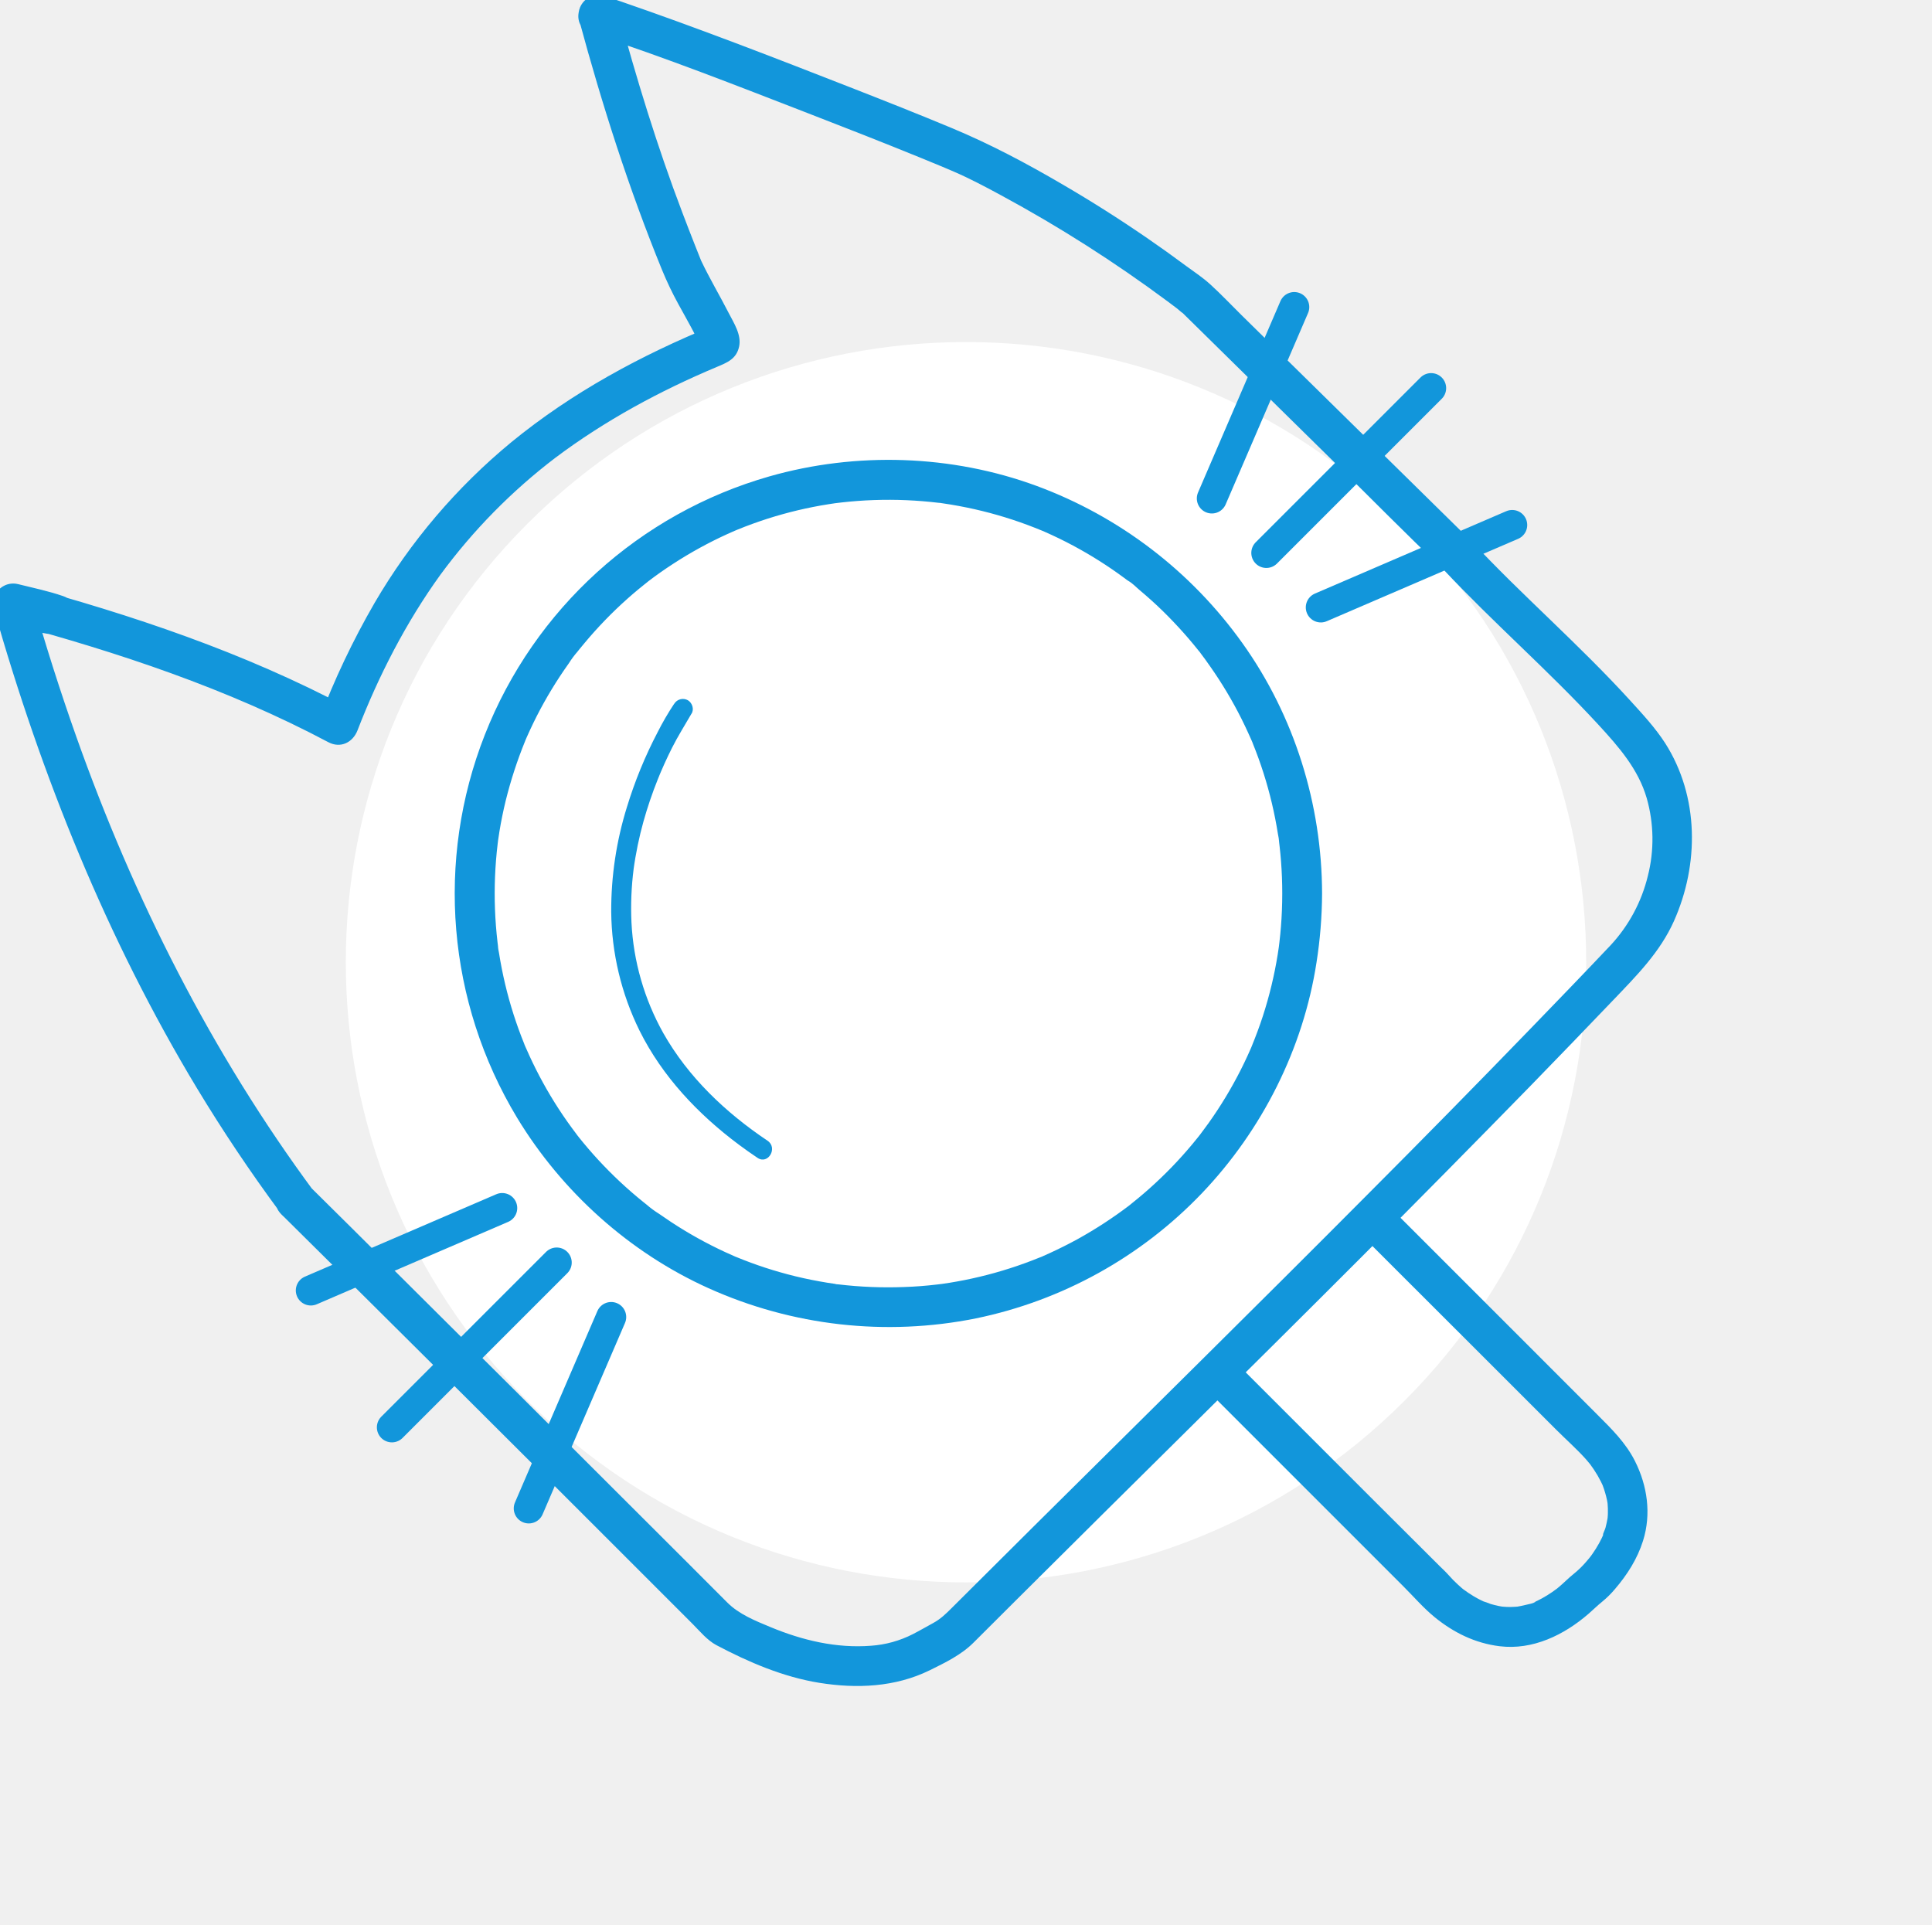
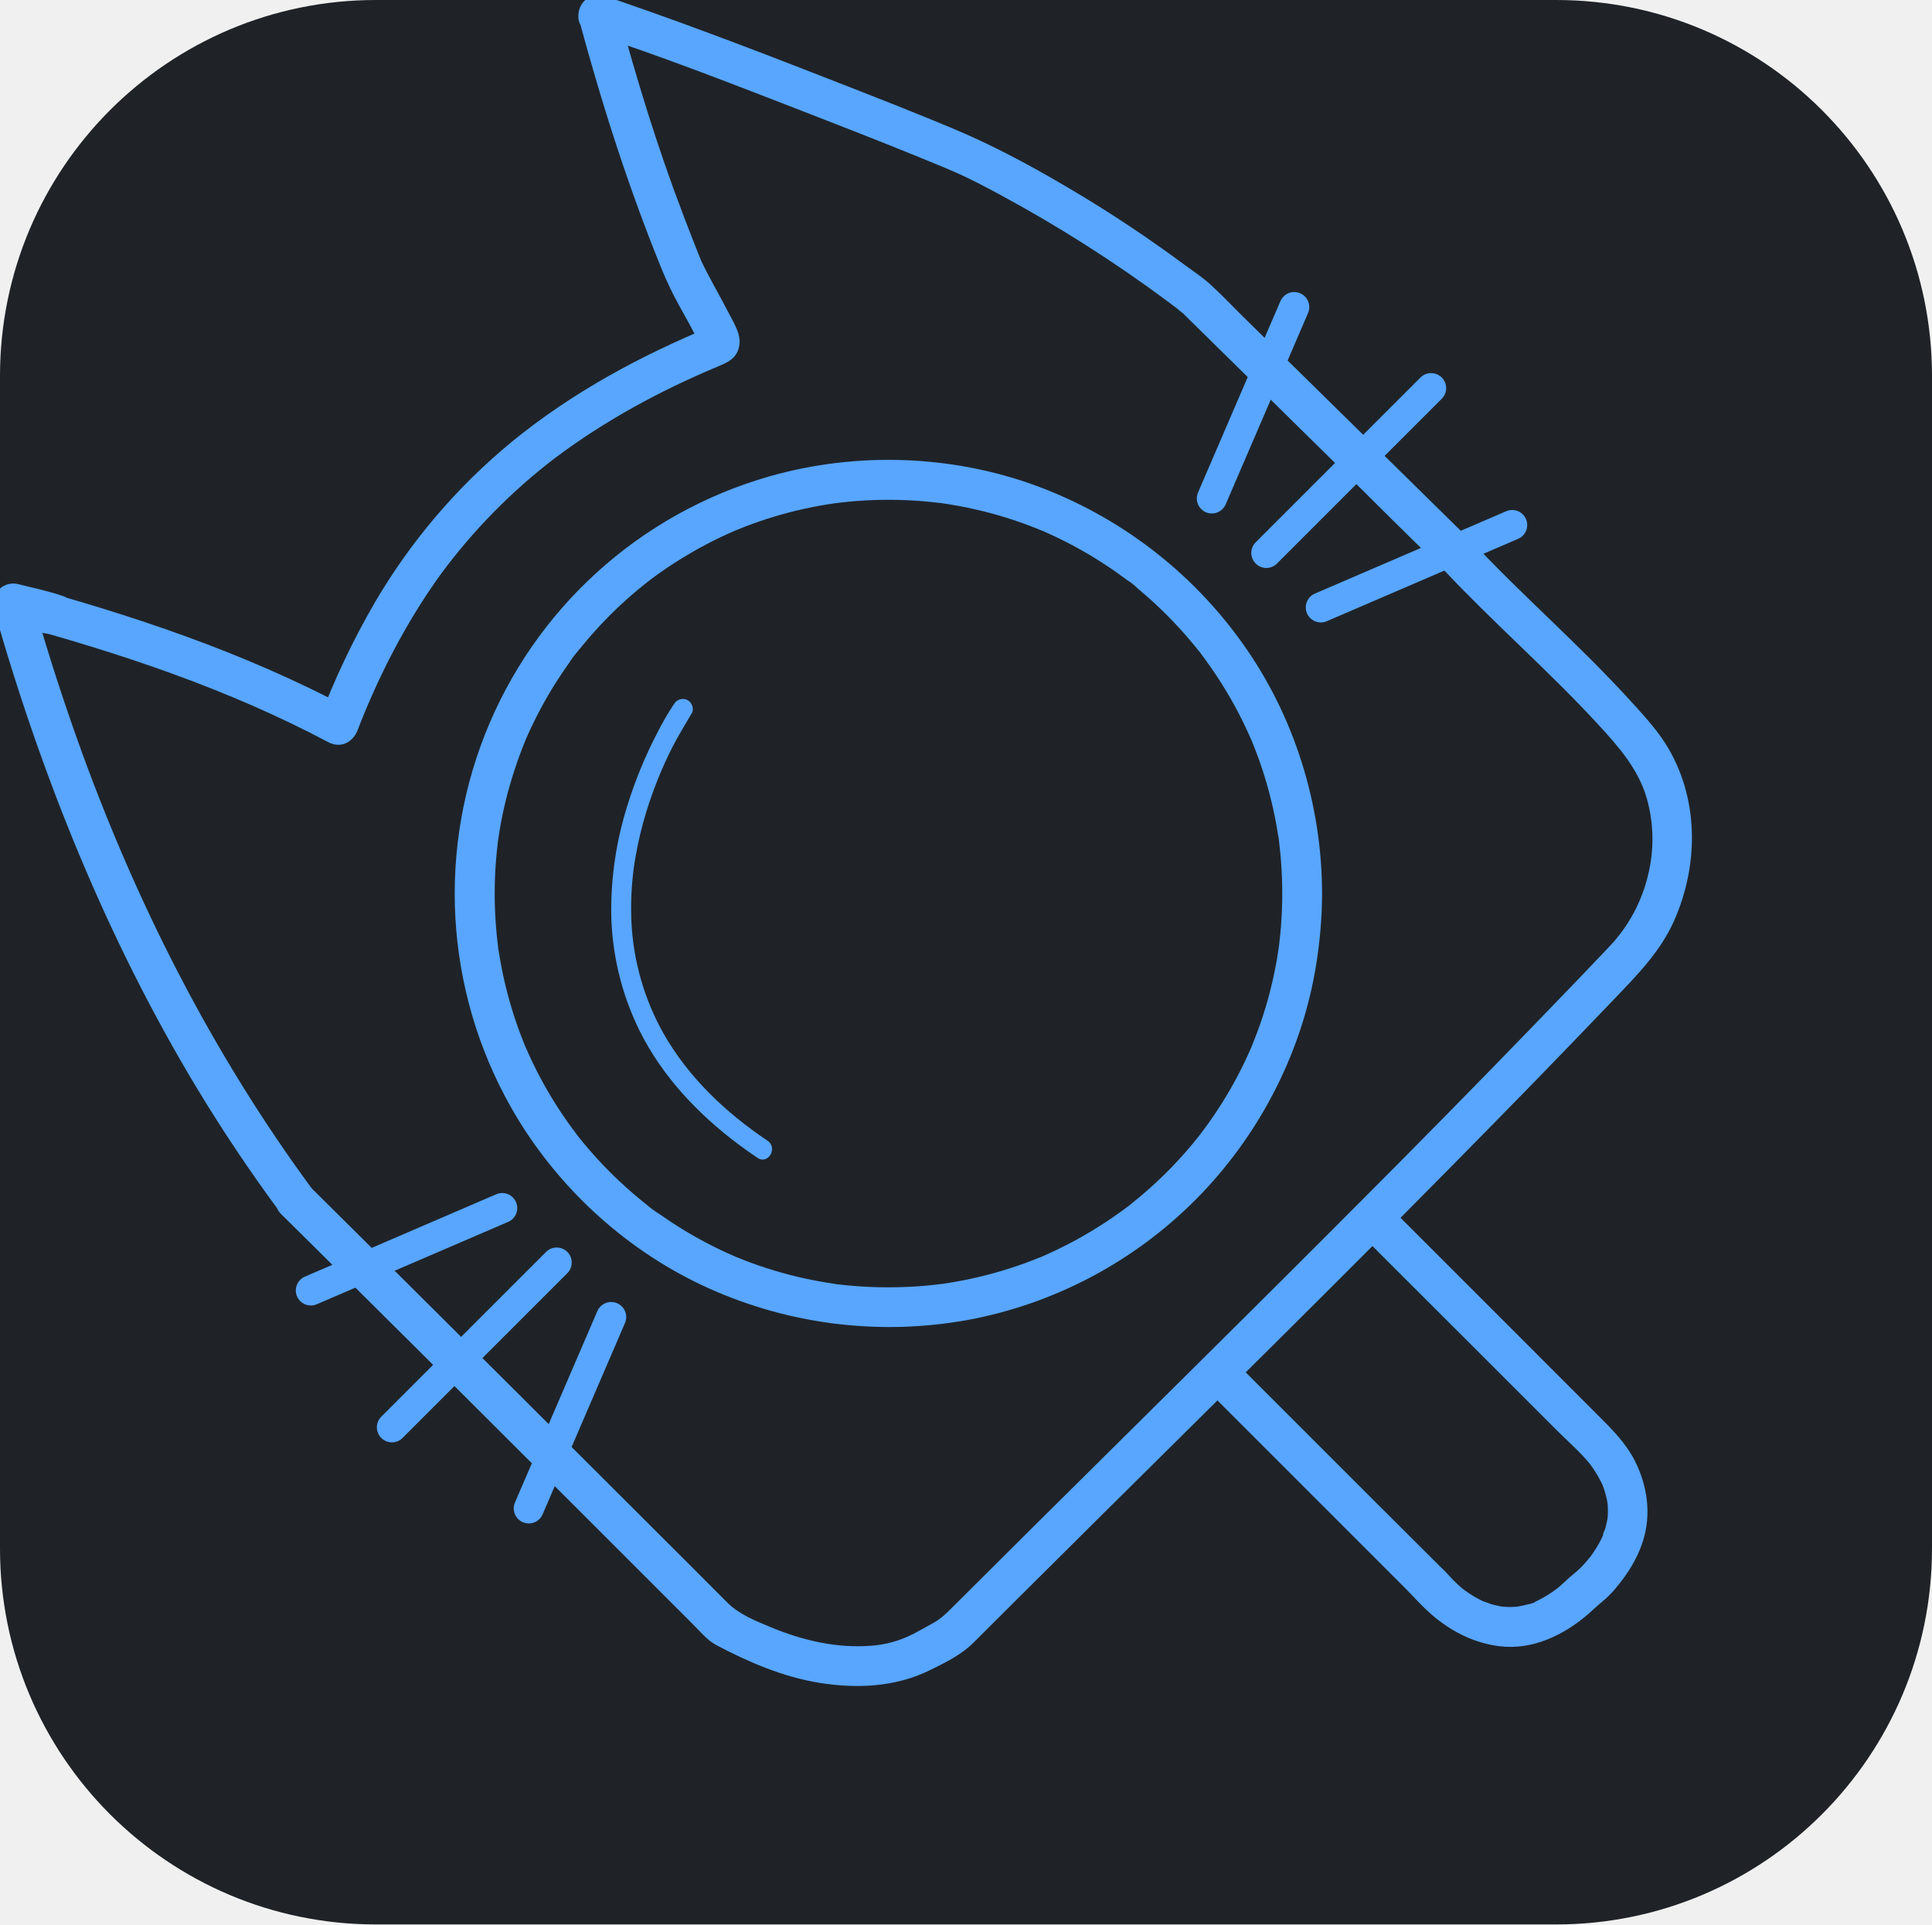
<svg xmlns="http://www.w3.org/2000/svg" viewBox="0 0 1028 1024" width="200.781" height="200">
+   <rect width="1028" height="1024" rx="200" fill="#1F2328" />
  <g transform="rotate(-45 514 512)">
-     <circle cx="514" cy="512" r="330" fill="#ffffff" />
-     <path fill="#1296db" d="M841.395 543.707c-1.244 38.868 1.498 77.75-0.082 116.61-0.667 16.385-1.738 32.05-9.477 46.097a79.526 79.526 0 0 1-28.859 29.683 82.853 82.853 0 0 1-40.126 12.047c-20.325 0.577-40.651 0.914-60.976 1.251q-62.212 1.019-124.409 1.079c-83.227 0.232-166.408-0.42-249.605-0.727q-30.949-0.112-61.905-0.142c-4.727-0.007-8.563-0.022-13.073-1.356-3.896-1.154-7.836-2.188-11.71-3.439a57.648 57.648 0 0 1-20.093-11.373c-14.047-12.024-23.787-27.847-30.791-44.816-3.364-8.129-7.012-16.647-7.02-25.495l0.022-31.203Q183.275 506.315 182.878 380.715l-0.15-31.421c-0.075-13.65-21.164-13.673-21.187 0l0 1.169a10.595 10.595 0 0 0 9.252 10.421c4.78 0.539 10.803-2.442 11.597-7.732 13.523-90.614 42.411-178.283 81.773-260.858q16.632-34.882 35.511-68.625l-18.43 0c4.225 7.087 8.758 13.972 12.391 21.382l18.437-10.466c-4.263-5.851-8.795-12.017-11.35-18.842l-19.471 7.919c30.304 52.675 57.762 107.343 75.615 165.622 2.158 7.042 9.11 9.35 15.501 6.51 28.132-12.459 58.706-22.356 89.812-27.36a306.451 306.451 0 0 1 87.182-0.727c32.552 4.637 64.445 14.13 94.824 26.544 5.619 2.292 10.376 4.383 16.025 0.787 5.424-3.461 6.9-10.766 8.758-16.534 3.199-9.927 5.754-20.018 9.245-29.862 1.581-4.578-1.101 2.525 0.12-0.33 0.3-0.689 0.577-1.386 0.899-2.098q1.259-2.967 2.555-5.926 3.686-8.496 7.492-16.947c15.516-34.605 33.324-68.056 52.211-100.937L722.941 22.403a19.717 19.717 0 0 0 1.528 2.817q0.487 1.011-0.015-0.135a4.736 4.736 0 0 1-0.42-2.577l1.378-5.229-0.075 0.075 14.459-3.971 3.401 3.236q-0.517-1.101-0.15-0.15t-0.03-0.12q-0.33-0.899-0.592-1.821l-19.486 7.874c0.375 0.659 1.806 3.184 1.753 3.042l19.471-7.919a12.184 12.184 0 0 1-1.753-3.042l-19.471 7.919c18.362 36.118 34.567 73.42 50.937 110.467 8.608 19.471 17.134 38.995 25.397 58.616q2.36 5.611 4.69 11.238l1.034 2.532 0.18 0.435 1.738 4.345c3.439 8.683 6.158 17.576 8.825 26.536a733.293 733.293 0 0 1 22.753 102.601q0.464 3.162 0.892 6.331c0.112 0.802 0.36 5.499 0.39 2.862l0.007 0.502c-0.007 0.951 0.015 1.903 0.022 2.854l0.105 12.511 0.794 100.091c0.217 26.004-0.037 52.046 0.644 78.05 0.015 0.435 0.007 0.862 0.015 1.304 0.135 13.62 21.307 13.665 21.187 0l-0.547-66.58-0.869-104.856c-0.06-7.851 0.195-15.778-0.195-23.629-0.255-5.199-1.334-10.489-2.12-15.605q-1.865-12.714-4.21-25.352-4.862-26.289-11.68-52.136c-5.596-21.374-11.979-42.201-20.363-62.587-7.424-18.048-15.186-35.953-23.015-53.836-17.359-39.654-34.852-79.338-53.829-118.258q-2.18-4.458-4.405-8.9c-5.372-10.571-23.427-3.544-19.471 7.919a31.393 31.393 0 0 0 3.843 8.144c3.042 4.3 8.016 6.698 13.178 4.503 4.443-1.895 8.151-7.402 6.293-12.421a54.416 54.416 0 0 0-3.843-8.144c-5.806-10.226-23.18-3.791-19.471 7.919 1.431 4.563 3.072 9.32 7.417 11.912 5.132 3.079 11.365 0.712 14.459-3.971 3.364-5.132 0.24-11.268-2.382-15.868a10.701 10.701 0 0 0-18.385 6.3e-7c-23.292 40.568-44.681 82.006-62.804 125.136a180.645 180.645 0 0 0-6.75 19.082c-1.281 4.368-2.487 8.765-3.806 13.126-0.584 2.083-1.259 4.076-1.948 6.098-0.345 1.004-0.689 2.008-1.056 3.004-0.232 0.622-2.173 3.986-0.907 2.18l3.978-3.978 0.787-0.232 7.941 1.049c-38.403-16.062-78.147-27.982-119.749-32.125a319.97 319.97 0 0 0-111.995 9.028 421.524 421.524 0 0 0-64.819 23.105l15.501 6.51c-18.355-59.98-46.457-116.46-77.66-170.694a10.595 10.595 0 0 0-13.178-4.503c-4.443 1.895-8.151 7.402-6.293 12.421a98.227 98.227 0 0 0 13.433 23.921c3.371 4.615 9.08 7.042 14.459 3.971s6.495-9.282 3.971-14.459c-3.611-7.432-8.151-14.324-12.391-21.382-4.076-6.848-14.429-7.192-18.43-6.3e-7-45.026 80.837-81.706 166.858-103.979 256.812q-9.492 38.456-15.381 77.743l20.85 2.69 0-1.169-21.157 0.06q0.674 130.043 0.592 260.124l0 32.964 0 15.628c0 5.619-0.659 11.627 0.974 17.006 5.724 18.565 13.141 37.114 24.581 52.945 11.822 16.317 26.896 30.162 46.217 36.762 8.661 2.952 17.741 6.098 26.881 6.083q16.34 0.007 32.694 0.045c85.759 0.157 171.555 0.892 257.352 0.847q64.37-0.06 128.687-0.817 31.803-0.427 63.606-1.139c17.98-0.405 35.676-0.39 52.727-6.907 30.799-11.815 56.316-37.332 63.598-70.206 2.06-9.552 2.427-19.419 2.884-29.121 0.479-10.174 0.637-20.34 0.644-30.537 0.007-19.936-0.614-39.842-0.757-59.792q-0.09-14.759 0.33-29.503c0.442-13.658-20.745-13.628-21.187 0z M560.129 762.88l-6.3e-7 29.323 0.037 62.04 0.007 55.911c0 7.252 0.457 14.691 0.082 21.929q-0.105 1.393-0.232 2.764l-0.135 1.364c-0.187 1.925 0.427-2.839 0.045-0.42a69.048 69.048 0 0 1-1.416 6.96q-0.479 1.798-1.064 3.566-0.285 0.854-0.592 1.686c-0.12 0.33-0.255 0.644-0.367 0.966-0.42 1.199 1.064-2.442 0.337-0.847a53.918 53.918 0 0 1-4.031 7.432c-0.42 0.629-0.877 1.236-1.304 1.858-0.644 0.944 0.951-1.206 0.847-1.116a9.292 9.292 0 0 0-0.734 0.899 42.613 42.613 0 0 1-3.266 3.476q-0.869 0.869-1.828 1.648a6.484 6.484 0 0 0-0.974 0.794c-0.037 0.037 1.963-1.408 0.996-0.757-1.558 1.049-3.079 2.12-4.72 3.042-1.304 0.734-3.296 1.199-4.42 2.173 1.116-0.966 1.513-0.569 0.502-0.202-0.472 0.172-0.936 0.352-1.416 0.517q-1.468 0.509-2.967 0.944a62.977 62.977 0 0 1-6.473 1.483l-1.289 0.21c-0.3 0.045-2.158 0.285-0.884 0.135s-0.652 0.052-0.951 0.082q-1.176 0.112-2.367 0.195a51.227 51.227 0 0 1-9.245-0.165c-3.236-0.36-6.458-0.315-9.702-0.562l-1.88-0.172c-0.397-0.037-2.008-0.255 0 0-1.011-0.142-2.03-0.307-3.049-0.487a62.32 62.32 0 0 1-6.42-1.521q-1.304-0.39-2.585-0.832l-1.416-0.517c-1.918-0.689 0.375 0.225 0.502 0.202-1.169 0.15-3.978-1.91-4.997-2.495-1.431-0.832-2.72-1.776-4.128-2.705-1.169-0.764 1.776 1.491 0.757 0.562-0.292-0.292-0.644-0.524-0.959-0.794q-1.049-0.899-2.03-1.865c-0.981-0.981-1.963-1.963-2.832-3.057a9.928 9.928 0 0 0-0.734-0.899c0.067 0.067 1.671 2.3 0.644 0.854-0.435-0.614-0.877-1.236-1.296-1.865q-1.184-1.813-2.248-3.746a38.979 38.979 0 0 0-1.835-3.873c0.045 0.045 0.989 2.622 0.427 1.071l-0.277-0.727q-0.36-0.959-0.674-1.933-0.622-1.88-1.109-3.791c-0.584-2.278-0.996-4.592-1.356-6.915-0.255-1.603 0.315 2.937 0.09 0.644l-0.135-1.364q-0.097-1.401-0.157-2.839c-0.105-2.307-0.075-4.57 0.067-6.9s0.067-4.428 0.03-6.593l-0.075-48.367 0-64.085 0-40.935-0.015-2.068c0-5.544-4.862-10.856-10.593-10.593a10.786 10.786 0 0 0-10.593 10.593l0 30.372 0 63.576 0 55.439c0 7.657-0.599 15.673 0.187 23.292 1.349 12.946 5.409 24.888 13.47 35.227 10.923 14.01 28.484 20.048 45.655 21.277 3.244 0.247 6.473 0.225 9.724 0.584a51.005 51.005 0 0 0 9.709 0.045c9.949-0.779 19.666-2.944 28.559-7.582 13.231-6.892 22.363-19.067 26.971-33.054 3.424-10.391 3.296-20.902 3.304-31.623l0.015-47.049-6.3e-7-65.404 0-42.299-0.007-2.12c0-5.544-4.862-10.856-10.593-10.593a10.786 10.786 0 0 0-10.593 10.593z M658.796 605.177c-4.203 4.203-8.563 8.234-13.088 12.084q-3.072 2.622-6.241 5.117c-0.569 0.45-1.154 0.899-1.723 1.349-2.023 1.588 2-1.491-0.052 0.052-1.169 0.869-2.337 1.738-3.506 2.592A218.629 218.629 0 0 1 605.44 643.955c-5.049 2.577-10.196 4.907-15.381 7.095-2.292 0.974 2.248-0.884-0.045 0.045l-1.311 0.517q-1.97 0.772-3.948 1.506-3.948 1.461-7.949 2.779a220.186 220.186 0 0 1-31.833 7.859c-2.63 0.442-5.282 0.787-7.911 1.199-1.521 0.232 2.615-0.307 0.277-0.037l-2.068 0.24q-2.412 0.27-4.832 0.487-7.949 0.712-15.943 0.854-8.323 0.142-16.654-0.337-3.813-0.217-7.619-0.577-2.075-0.187-4.143-0.427l-1.364-0.135-1.356-0.142 0.614 0.075a228.853 228.853 0 0 1-32.035-6.743q-8.114-2.375-15.965-5.297l-3.259-1.236c-0.644-0.255-1.341-0.472-1.963-0.779 2.637 1.319 0.517 0.202-0.052-0.052q-3.903-1.641-7.754-3.439a218.66 218.66 0 0 1-29.226-16.46q-3.304-2.21-6.533-4.54c-1.176-0.847-2.337-1.723-3.506-2.592-2.06-1.536 1.963 1.543-0.052-0.052l-1.723-1.349q-6.96-5.462-13.418-11.515a222.962 222.962 0 0 1-23.674-25.652 11.655 11.655 0 0 1-1.341-1.731c1.094 2.218 0.742 0.966 0.202 0.202q-1.199-1.603-2.375-3.214-2.51-3.484-4.945-7.132-4.795-7.192-8.953-14.691-3.978-7.14-7.402-14.564c-1.184-2.562-2.315-5.177-3.401-7.762-0.24-0.569-0.907-1.701 0.232 0.592-0.307-0.622-0.524-1.319-0.779-1.963q-0.899-2.292-1.753-4.6a219.858 219.858 0 0 1-8.998-31.593q-0.749-3.746-1.438-7.552a51.99 51.99 0 0 1-1.244-8.256c0 2.802 0.082 0.622 0 0l-0.232-2.075q-0.21-1.903-0.382-3.798-0.397-4.323-0.614-8.661a221.563 221.563 0 0 1 0.712-32.597q0.195-1.693 0.36-3.461l0.24-2.068c0.277-2.435-0.337 2.36 0.037-0.037 0.39-2.757 0.787-5.506 1.266-8.248q1.423-8.241 3.476-16.362 1.97-7.799 4.503-15.441 1.221-3.664 2.562-7.282 0.734-1.978 1.506-3.948c0.255-0.644 0.472-1.341 0.779-1.963-1.401 2.794 0.075-0.075 0.315-0.719a218.586 218.586 0 0 1 15.141-29.36q4.45-7.222 9.44-14.085a29.2 29.2 0 0 1 2.6-3.499c-1.731 1.731-0.839 1.094-0.39 0.524s0.899-1.154 1.349-1.723q2.735-3.454 5.596-6.795a223.555 223.555 0 0 1 24.693-24.618q3.349-2.854 6.81-5.566c0.382-0.307 0.764-0.599 1.154-0.899 2.023-1.588-2 1.491 0.052-0.052 1.356-1.011 2.72-2.03 4.098-3.019q6.735-4.832 13.83-9.155a230.05 230.05 0 0 1 29.743-15.133c2.292-0.974-2.248 0.884 0.045-0.045l1.963-0.779q1.963-0.764 3.948-1.491 3.956-1.453 7.956-2.757 7.649-2.48 15.471-4.398 8.121-1.993 16.377-3.371a48.303 48.303 0 0 1 7.567-1.124c-2.802 0-0.622 0.082 0 0l2.075-0.232q2.068-0.225 4.113-0.382a221.574 221.574 0 0 1 32.597-0.517q3.813 0.217 7.619 0.577 2.075 0.187 4.143 0.427l2.068 0.24q1.701 0.202-0.622-0.082l1.349 0.15q7.919 1.071 15.77 2.749a219.794 219.794 0 0 1 31.69 9.23q1.97 0.742 3.933 1.521c0.217 0.082 2.307 1.049 0.689 0.27s0.479 0.21 0.682 0.292q4.076 1.708 8.076 3.581 7.567 3.536 14.834 7.642t14.047 8.653q3.596 2.397 7.117 4.975l2.922 2.158c2.06 1.536-1.963-1.543 0.052 0.052l2.3 1.806a223.068 223.068 0 0 1 25.487 23.764q5.731 6.256 10.953 12.901a11.655 11.655 0 0 1 1.341 1.731c-1.206-2.45-0.494-0.644 0.052 0.052q1.281 1.716 2.577 3.521 2.502 3.491 4.915 7.147a218.639 218.639 0 0 1 16.25 29.301c1.079 2.352 2.098 4.735 3.109 7.125s-0.884-2.248 0.045 0.045l0.779 1.963q0.764 1.963 1.491 3.948 2.907 7.896 5.192 15.995 2.18 7.724 3.798 15.59 0.809 3.926 1.468 7.866 0.352 1.85 0.599 3.776l0.3 2.068c0.112 0.817 0.996 3.499 0.112 0.757 0.749 2.248 0.599 5.229 0.817 7.604q0.36 4.135 0.584 8.316 0.435 8.316 0.202 16.684-0.187 7.979-0.951 15.935-0.202 2.075-0.435 4.15a10.404 10.404 0 0 1-0.247 2.075c0.067-0.202 0.33-2.457 0.075-0.614-0.412 2.989-0.862 5.971-1.416 8.908a220.133 220.133 0 0 1-7.926 31.421q-1.281 3.828-2.697 7.612-0.614 1.648-1.236 3.259c-0.255 0.644-0.472 1.341-0.779 1.963 1.393-2.802-0.075 0.075-0.315 0.719q-3.244 7.664-7.065 15.066a218.883 218.883 0 0 1-17.523 28.387 29.221 29.221 0 0 1-2.6 3.499c2.068-2.068 0.405-0.539-0.052 0.052s-0.899 1.154-1.364 1.723q-2.517 3.162-5.147 6.226c-3.708 4.323-7.582 8.496-11.612 12.526s-4.233 11.11-6.2e-7 14.984a10.775 10.775 0 0 0 14.984 0c33.473-33.578 56.451-77.323 64.235-124.169a234.15 234.15 0 0 0-18.28-136.651c-20.183-43.692-54.885-80.687-96.907-104.069a230.898 230.898 0 0 0-336.278 146.375c-10.991 44.779-8.451 92.989 7.896 136.156a233.928 233.928 0 0 0 89.25 111.965 230.696 230.696 0 0 0 132.096 37.939c46.419-1.094 92.502-16.25 129.998-43.737a242.912 242.912 0 0 0 27.959-23.779c3.918-3.918 4.218-11.125 0-14.984a10.786 10.786 0 0 0-14.984 6.3e-7z M501.446 304.957a146.519 146.519 0 0 0-16.857 4.45 231.671 231.671 0 0 0-39.857 16.677 184.926 184.926 0 0 0-45.236 33.444 146.148 146.148 0 0 0-34.058 55.35c-8.676 25.787-9.432 53.499-5.551 80.245q0.877 6.046 2.068 12.047c1.319 6.713 11.56 3.978 10.211-2.72-5.184-26.281-5.934-53.671 1.266-79.646a134.112 134.112 0 0 1 29.683-53.656 164.223 164.223 0 0 1 20.91-19.276c0.704-0.554-0.27 0.195 0.689-0.524l1.416-1.056q1.416-1.041 2.854-2.06 2.727-1.933 5.521-3.768 5.424-3.566 11.028-6.728a217.198 217.198 0 0 1 21.337-10.519q1.064-0.435 2.203-0.929l1.274-0.524c0.562-0.232-0.352 0.142-0.375 0.15l0.884-0.36q2.33-0.936 4.675-1.813 4.27-1.603 8.593-3.034c6.51-2.15 13.133-3.634 19.733-5.409 0.06-0.06 0.187-0.037 0.285-0.06 2.817-0.524 4.473-3.843 3.783-6.465a5.403 5.403 0 0 0-6.465-3.783z" />
-     <path d="M144 389 L247 430              M123 471 L247 471              M144 553 L247 512              M884 389 L781 430              M905 471 L781 471              M884 553 L781 512" stroke="#1296db" stroke-width="16" fill="none" stroke-linecap="round" stroke-linejoin="round" />
+     <path fill="#58a6ff" d="M841.395 543.707c-1.244 38.868 1.498 77.75-0.082 116.61-0.667 16.385-1.738 32.05-9.477 46.097a79.526 79.526 0 0 1-28.859 29.683 82.853 82.853 0 0 1-40.126 12.047c-20.325 0.577-40.651 0.914-60.976 1.251q-62.212 1.019-124.409 1.079c-83.227 0.232-166.408-0.42-249.605-0.727q-30.949-0.112-61.905-0.142c-4.727-0.007-8.563-0.022-13.073-1.356-3.896-1.154-7.836-2.188-11.71-3.439a57.648 57.648 0 0 1-20.093-11.373c-14.047-12.024-23.787-27.847-30.791-44.816-3.364-8.129-7.012-16.647-7.02-25.495l0.022-31.203Q183.275 506.315 182.878 380.715l-0.15-31.421c-0.075-13.65-21.164-13.673-21.187 0l0 1.169a10.595 10.595 0 0 0 9.252 10.421c4.78 0.539 10.803-2.442 11.597-7.732 13.523-90.614 42.411-178.283 81.773-260.858q16.632-34.882 35.511-68.625l-18.43 0c4.225 7.087 8.758 13.972 12.391 21.382l18.437-10.466c-4.263-5.851-8.795-12.017-11.35-18.842l-19.471 7.919c30.304 52.675 57.762 107.343 75.615 165.622 2.158 7.042 9.11 9.35 15.501 6.51 28.132-12.459 58.706-22.356 89.812-27.36a306.451 306.451 0 0 1 87.182-0.727c32.552 4.637 64.445 14.13 94.824 26.544 5.619 2.292 10.376 4.383 16.025 0.787 5.424-3.461 6.9-10.766 8.758-16.534 3.199-9.927 5.754-20.018 9.245-29.862 1.581-4.578-1.101 2.525 0.12-0.33 0.3-0.689 0.577-1.386 0.899-2.098q1.259-2.967 2.555-5.926 3.686-8.496 7.492-16.947c15.516-34.605 33.324-68.056 52.211-100.937L722.941 22.403a19.717 19.717 0 0 0 1.528 2.817q0.487 1.011-0.015-0.135a4.736 4.736 0 0 1-0.42-2.577l1.378-5.229-0.075 0.075 14.459-3.971 3.401 3.236q-0.517-1.101-0.15-0.15t-0.03-0.12q-0.33-0.899-0.592-1.821l-19.486 7.874c0.375 0.659 1.806 3.184 1.753 3.042l19.471-7.919a12.184 12.184 0 0 1-1.753-3.042l-19.471 7.919c18.362 36.118 34.567 73.42 50.937 110.467 8.608 19.471 17.134 38.995 25.397 58.616q2.36 5.611 4.69 11.238l1.034 2.532 0.18 0.435 1.738 4.345c3.439 8.683 6.158 17.576 8.825 26.536a733.293 733.293 0 0 1 22.753 102.601q0.464 3.162 0.892 6.331c0.112 0.802 0.36 5.499 0.39 2.862l0.007 0.502c-0.007 0.951 0.015 1.903 0.022 2.854l0.105 12.511 0.794 100.091c0.217 26.004-0.037 52.046 0.644 78.05 0.015 0.435 0.007 0.862 0.015 1.304 0.135 13.62 21.307 13.665 21.187 0l-0.547-66.58-0.869-104.856c-0.06-7.851 0.195-15.778-0.195-23.629-0.255-5.199-1.334-10.489-2.12-15.605q-1.865-12.714-4.21-25.352-4.862-26.289-11.68-52.136c-5.596-21.374-11.979-42.201-20.363-62.587-7.424-18.048-15.186-35.953-23.015-53.836-17.359-39.654-34.852-79.338-53.829-118.258q-2.18-4.458-4.405-8.9c-5.372-10.571-23.427-3.544-19.471 7.919a31.393 31.393 0 0 0 3.843 8.144c3.042 4.3 8.016 6.698 13.178 4.503 4.443-1.895 8.151-7.402 6.293-12.421a54.416 54.416 0 0 0-3.843-8.144c-5.806-10.226-23.18-3.791-19.471 7.919 1.431 4.563 3.072 9.32 7.417 11.912 5.132 3.079 11.365 0.712 14.459-3.971 3.364-5.132 0.24-11.268-2.382-15.868a10.701 10.701 0 0 0-18.385 6.3e-7c-23.292 40.568-44.681 82.006-62.804 125.136a180.645 180.645 0 0 0-6.75 19.082c-1.281 4.368-2.487 8.765-3.806 13.126-0.584 2.083-1.259 4.076-1.948 6.098-0.345 1.004-0.689 2.008-1.056 3.004-0.232 0.622-2.173 3.986-0.907 2.18l3.978-3.978 0.787-0.232 7.941 1.049c-38.403-16.062-78.147-27.982-119.749-32.125a319.97 319.97 0 0 0-111.995 9.028 421.524 421.524 0 0 0-64.819 23.105l15.501 6.51c-18.355-59.98-46.457-116.46-77.66-170.694a10.595 10.595 0 0 0-13.178-4.503c-4.443 1.895-8.151 7.402-6.293 12.421a98.227 98.227 0 0 0 13.433 23.921c3.371 4.615 9.08 7.042 14.459 3.971s6.495-9.282 3.971-14.459c-3.611-7.432-8.151-14.324-12.391-21.382-4.076-6.848-14.429-7.192-18.43-6.3e-7-45.026 80.837-81.706 166.858-103.979 256.812q-9.492 38.456-15.381 77.743l20.85 2.69 0-1.169-21.157 0.06q0.674 130.043 0.592 260.124l0 32.964 0 15.628c0 5.619-0.659 11.627 0.974 17.006 5.724 18.565 13.141 37.114 24.581 52.945 11.822 16.317 26.896 30.162 46.217 36.762 8.661 2.952 17.741 6.098 26.881 6.083q16.34 0.007 32.694 0.045c85.759 0.157 171.555 0.892 257.352 0.847q64.37-0.06 128.687-0.817 31.803-0.427 63.606-1.139c17.98-0.405 35.676-0.39 52.727-6.907 30.799-11.815 56.316-37.332 63.598-70.206 2.06-9.552 2.427-19.419 2.884-29.121 0.479-10.174 0.637-20.34 0.644-30.537 0.007-19.936-0.614-39.842-0.757-59.792q-0.09-14.759 0.33-29.503c0.442-13.658-20.745-13.628-21.187 0z M560.129 762.88l-6.3e-7 29.323 0.037 62.04 0.007 55.911c0 7.252 0.457 14.691 0.082 21.929q-0.105 1.393-0.232 2.764l-0.135 1.364c-0.187 1.925 0.427-2.839 0.045-0.42a69.048 69.048 0 0 1-1.416 6.96q-0.479 1.798-1.064 3.566-0.285 0.854-0.592 1.686c-0.12 0.33-0.255 0.644-0.367 0.966-0.42 1.199 1.064-2.442 0.337-0.847a53.918 53.918 0 0 1-4.031 7.432c-0.42 0.629-0.877 1.236-1.304 1.858-0.644 0.944 0.951-1.206 0.847-1.116a9.292 9.292 0 0 0-0.734 0.899 42.613 42.613 0 0 1-3.266 3.476q-0.869 0.869-1.828 1.648a6.484 6.484 0 0 0-0.974 0.794c-0.037 0.037 1.963-1.408 0.996-0.757-1.558 1.049-3.079 2.12-4.72 3.042-1.304 0.734-3.296 1.199-4.42 2.173 1.116-0.966 1.513-0.569 0.502-0.202-0.472 0.172-0.936 0.352-1.416 0.517q-1.468 0.509-2.967 0.944a62.977 62.977 0 0 1-6.473 1.483l-1.289 0.21c-0.3 0.045-2.158 0.285-0.884 0.135s-0.652 0.052-0.951 0.082q-1.176 0.112-2.367 0.195a51.227 51.227 0 0 1-9.245-0.165c-3.236-0.36-6.458-0.315-9.702-0.562l-1.88-0.172c-0.397-0.037-2.008-0.255 0 0-1.011-0.142-2.03-0.307-3.049-0.487a62.32 62.32 0 0 1-6.42-1.521q-1.304-0.39-2.585-0.832l-1.416-0.517c-1.918-0.689 0.375 0.225 0.502 0.202-1.169 0.15-3.978-1.91-4.997-2.495-1.431-0.832-2.72-1.776-4.128-2.705-1.169-0.764 1.776 1.491 0.757 0.562-0.292-0.292-0.644-0.524-0.959-0.794q-1.049-0.899-2.03-1.865c-0.981-0.981-1.963-1.963-2.832-3.057a9.928 9.928 0 0 0-0.734-0.899c0.067 0.067 1.671 2.3 0.644 0.854-0.435-0.614-0.877-1.236-1.296-1.865q-1.184-1.813-2.248-3.746a38.979 38.979 0 0 0-1.835-3.873c0.045 0.045 0.989 2.622 0.427 1.071l-0.277-0.727q-0.36-0.959-0.674-1.933-0.622-1.88-1.109-3.791c-0.584-2.278-0.996-4.592-1.356-6.915-0.255-1.603 0.315 2.937 0.09 0.644l-0.135-1.364q-0.097-1.401-0.157-2.839c-0.105-2.307-0.075-4.57 0.067-6.9s0.067-4.428 0.03-6.593l-0.075-48.367 0-64.085 0-40.935-0.015-2.068c0-5.544-4.862-10.856-10.593-10.593a10.786 10.786 0 0 0-10.593 10.593l0 30.372 0 63.576 0 55.439c0 7.657-0.599 15.673 0.187 23.292 1.349 12.946 5.409 24.888 13.47 35.227 10.923 14.01 28.484 20.048 45.655 21.277 3.244 0.247 6.473 0.225 9.724 0.584a51.005 51.005 0 0 0 9.709 0.045c9.949-0.779 19.666-2.944 28.559-7.582 13.231-6.892 22.363-19.067 26.971-33.054 3.424-10.391 3.296-20.902 3.304-31.623l0.015-47.049-6.3e-7-65.404 0-42.299-0.007-2.12c0-5.544-4.862-10.856-10.593-10.593a10.786 10.786 0 0 0-10.593 10.593z M658.796 605.177c-4.203 4.203-8.563 8.234-13.088 12.084q-3.072 2.622-6.241 5.117c-0.569 0.45-1.154 0.899-1.723 1.349-2.023 1.588 2-1.491-0.052 0.052-1.169 0.869-2.337 1.738-3.506 2.592A218.629 218.629 0 0 1 605.44 643.955c-5.049 2.577-10.196 4.907-15.381 7.095-2.292 0.974 2.248-0.884-0.045 0.045l-1.311 0.517q-1.97 0.772-3.948 1.506-3.948 1.461-7.949 2.779a220.186 220.186 0 0 1-31.833 7.859c-2.63 0.442-5.282 0.787-7.911 1.199-1.521 0.232 2.615-0.307 0.277-0.037l-2.068 0.24q-2.412 0.27-4.832 0.487-7.949 0.712-15.943 0.854-8.323 0.142-16.654-0.337-3.813-0.217-7.619-0.577-2.075-0.187-4.143-0.427l-1.364-0.135-1.356-0.142 0.614 0.075a228.853 228.853 0 0 1-32.035-6.743q-8.114-2.375-15.965-5.297l-3.259-1.236c-0.644-0.255-1.341-0.472-1.963-0.779 2.637 1.319 0.517 0.202-0.052-0.052q-3.903-1.641-7.754-3.439a218.66 218.66 0 0 1-29.226-16.46q-3.304-2.21-6.533-4.54c-1.176-0.847-2.337-1.723-3.506-2.592-2.06-1.536 1.963 1.543-0.052-0.052l-1.723-1.349q-6.96-5.462-13.418-11.515a222.962 222.962 0 0 1-23.674-25.652 11.655 11.655 0 0 1-1.341-1.731c1.094 2.218 0.742 0.966 0.202 0.202q-1.199-1.603-2.375-3.214-2.51-3.484-4.945-7.132-4.795-7.192-8.953-14.691-3.978-7.14-7.402-14.564c-1.184-2.562-2.315-5.177-3.401-7.762-0.24-0.569-0.907-1.701 0.232 0.592-0.307-0.622-0.524-1.319-0.779-1.963q-0.899-2.292-1.753-4.6a219.858 219.858 0 0 1-8.998-31.593q-0.749-3.746-1.438-7.552a51.99 51.99 0 0 1-1.244-8.256c0 2.802 0.082 0.622 0 0l-0.232-2.075q-0.21-1.903-0.382-3.798-0.397-4.323-0.614-8.661a221.563 221.563 0 0 1 0.712-32.597q0.195-1.693 0.36-3.461l0.24-2.068c0.277-2.435-0.337 2.36 0.037-0.037 0.39-2.757 0.787-5.506 1.266-8.248q1.423-8.241 3.476-16.362 1.97-7.799 4.503-15.441 1.221-3.664 2.562-7.282 0.734-1.978 1.506-3.948c0.255-0.644 0.472-1.341 0.779-1.963-1.401 2.794 0.075-0.075 0.315-0.719a218.586 218.586 0 0 1 15.141-29.36q4.45-7.222 9.44-14.085a29.2 29.2 0 0 1 2.6-3.499c-1.731 1.731-0.839 1.094-0.39 0.524s0.899-1.154 1.349-1.723q2.735-3.454 5.596-6.795a223.555 223.555 0 0 1 24.693-24.618q3.349-2.854 6.81-5.566c0.382-0.307 0.764-0.599 1.154-0.899 2.023-1.588-2 1.491 0.052-0.052 1.356-1.011 2.72-2.03 4.098-3.019q6.735-4.832 13.83-9.155a230.05 230.05 0 0 1 29.743-15.133c2.292-0.974-2.248 0.884 0.045-0.045l1.963-0.779q1.963-0.764 3.948-1.491 3.956-1.453 7.956-2.757 7.649-2.48 15.471-4.398 8.121-1.993 16.377-3.371a48.303 48.303 0 0 1 7.567-1.124c-2.802 0-0.622 0.082 0 0l2.075-0.232q2.068-0.225 4.113-0.382a221.574 221.574 0 0 1 32.597-0.517q3.813 0.217 7.619 0.577 2.075 0.187 4.143 0.427l2.068 0.24q1.701 0.202-0.622-0.082l1.349 0.15q7.919 1.071 15.77 2.749a219.794 219.794 0 0 1 31.69 9.23q1.97 0.742 3.933 1.521c0.217 0.082 2.307 1.049 0.689 0.27s0.479 0.21 0.682 0.292q4.076 1.708 8.076 3.581 7.567 3.536 14.834 7.642t14.047 8.653q3.596 2.397 7.117 4.975l2.922 2.158c2.06 1.536-1.963-1.543 0.052 0.052l2.3 1.806a223.068 223.068 0 0 1 25.487 23.764q5.731 6.256 10.953 12.901a11.655 11.655 0 0 1 1.341 1.731c-1.206-2.45-0.494-0.644 0.052 0.052q1.281 1.716 2.577 3.521 2.502 3.491 4.915 7.147a218.639 218.639 0 0 1 16.25 29.301c1.079 2.352 2.098 4.735 3.109 7.125s-0.884-2.248 0.045 0.045l0.779 1.963q0.764 1.963 1.491 3.948 2.907 7.896 5.192 15.995 2.18 7.724 3.798 15.59 0.809 3.926 1.468 7.866 0.352 1.85 0.599 3.776l0.3 2.068c0.112 0.817 0.996 3.499 0.112 0.757 0.749 2.248 0.599 5.229 0.817 7.604q0.36 4.135 0.584 8.316 0.435 8.316 0.202 16.684-0.187 7.979-0.951 15.935-0.202 2.075-0.435 4.15a10.404 10.404 0 0 1-0.247 2.075c0.067-0.202 0.33-2.457 0.075-0.614-0.412 2.989-0.862 5.971-1.416 8.908a220.133 220.133 0 0 1-7.926 31.421q-1.281 3.828-2.697 7.612-0.614 1.648-1.236 3.259c-0.255 0.644-0.472 1.341-0.779 1.963 1.393-2.802-0.075 0.075-0.315 0.719q-3.244 7.664-7.065 15.066a218.883 218.883 0 0 1-17.523 28.387 29.221 29.221 0 0 1-2.6 3.499c2.068-2.068 0.405-0.539-0.052 0.052s-0.899 1.154-1.364 1.723q-2.517 3.162-5.147 6.226c-3.708 4.323-7.582 8.496-11.612 12.526s-4.233 11.11-6.2e-7 14.984a10.775 10.775 0 0 0 14.984 0c33.473-33.578 56.451-77.323 64.235-124.169a234.15 234.15 0 0 0-18.28-136.651c-20.183-43.692-54.885-80.687-96.907-104.069a230.898 230.898 0 0 0-336.278 146.375c-10.991 44.779-8.451 92.989 7.896 136.156a233.928 233.928 0 0 0 89.25 111.965 230.696 230.696 0 0 0 132.096 37.939c46.419-1.094 92.502-16.25 129.998-43.737a242.912 242.912 0 0 0 27.959-23.779c3.918-3.918 4.218-11.125 0-14.984a10.786 10.786 0 0 0-14.984 6.3e-7z M501.446 304.957a146.519 146.519 0 0 0-16.857 4.45 231.671 231.671 0 0 0-39.857 16.677 184.926 184.926 0 0 0-45.236 33.444 146.148 146.148 0 0 0-34.058 55.35c-8.676 25.787-9.432 53.499-5.551 80.245q0.877 6.046 2.068 12.047c1.319 6.713 11.56 3.978 10.211-2.72-5.184-26.281-5.934-53.671 1.266-79.646a134.112 134.112 0 0 1 29.683-53.656 164.223 164.223 0 0 1 20.91-19.276c0.704-0.554-0.27 0.195 0.689-0.524l1.416-1.056q1.416-1.041 2.854-2.06 2.727-1.933 5.521-3.768 5.424-3.566 11.028-6.728a217.198 217.198 0 0 1 21.337-10.519q1.064-0.435 2.203-0.929l1.274-0.524c0.562-0.232-0.352 0.142-0.375 0.15l0.884-0.36q2.33-0.936 4.675-1.813 4.27-1.603 8.593-3.034c6.51-2.15 13.133-3.634 19.733-5.409 0.06-0.06 0.187-0.037 0.285-0.06 2.817-0.524 4.473-3.843 3.783-6.465a5.403 5.403 0 0 0-6.465-3.783z" />
+     <path d="M144 389 L247 430              M123 471 L247 471              M144 553 L247 512              M884 389 L781 430              M905 471 L781 471              M884 553 L781 512" stroke="#58a6ff" stroke-width="16" fill="none" stroke-linecap="round" stroke-linejoin="round" />
  </g>
</svg>
